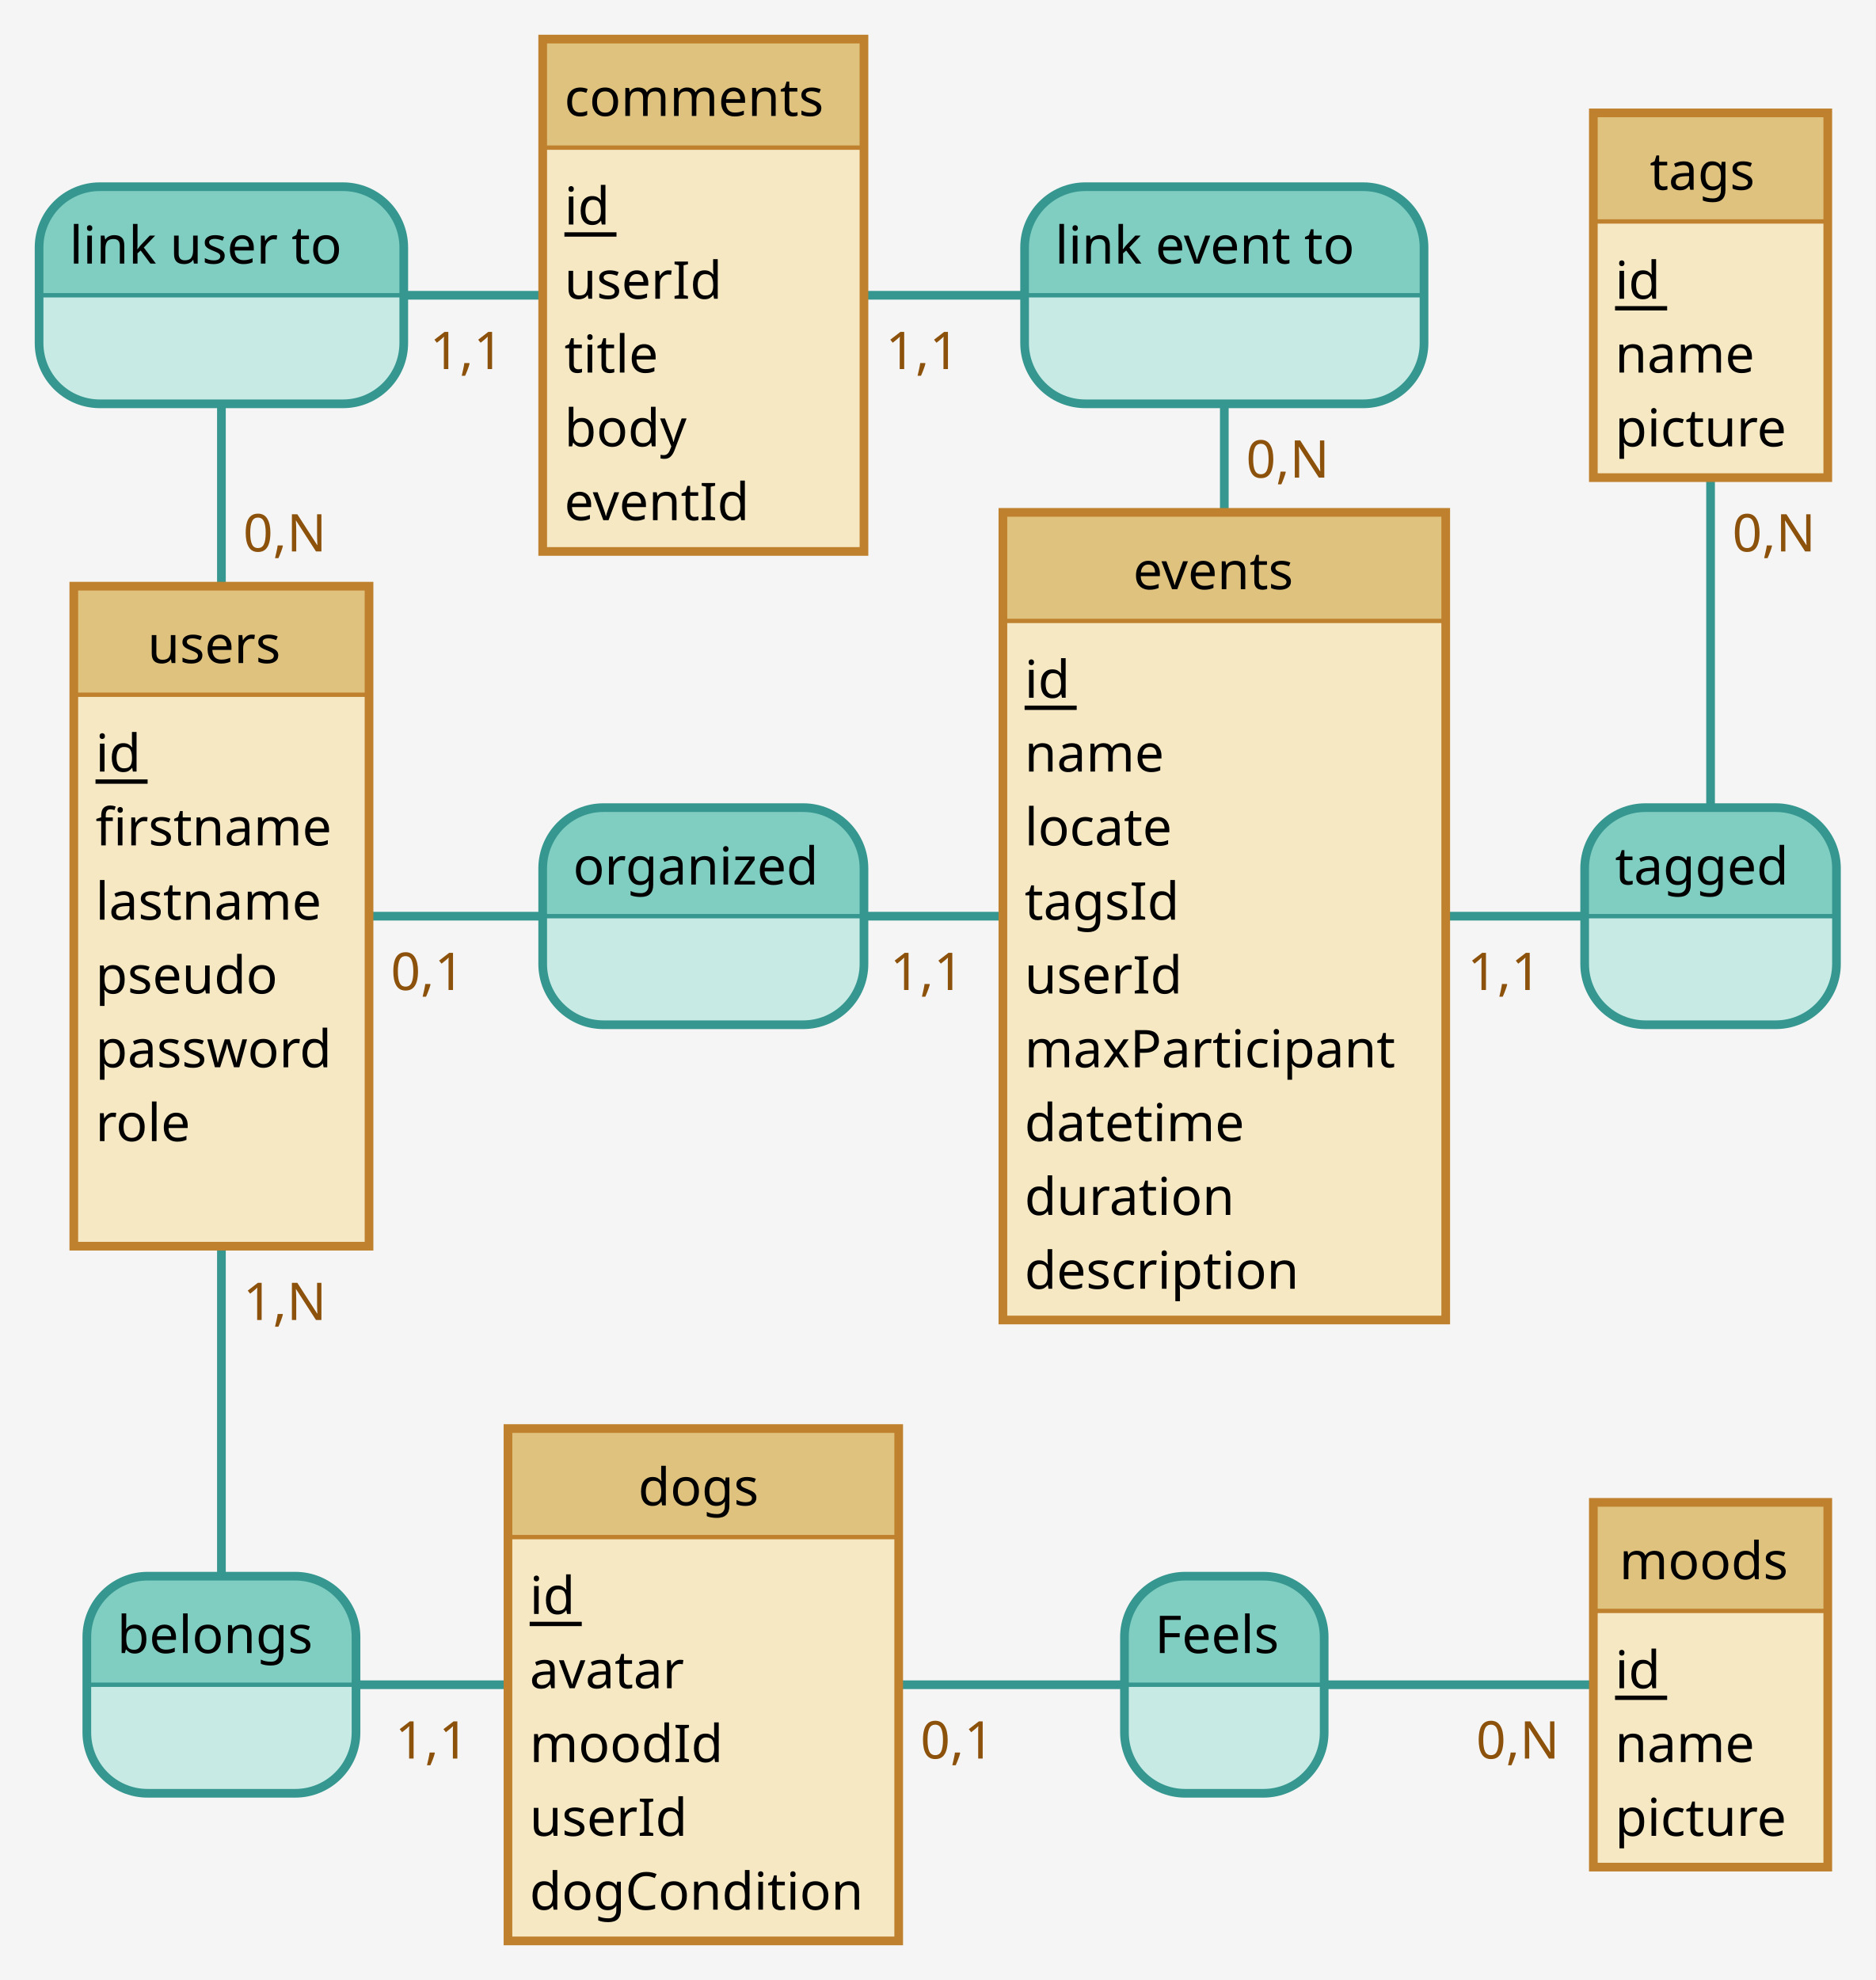
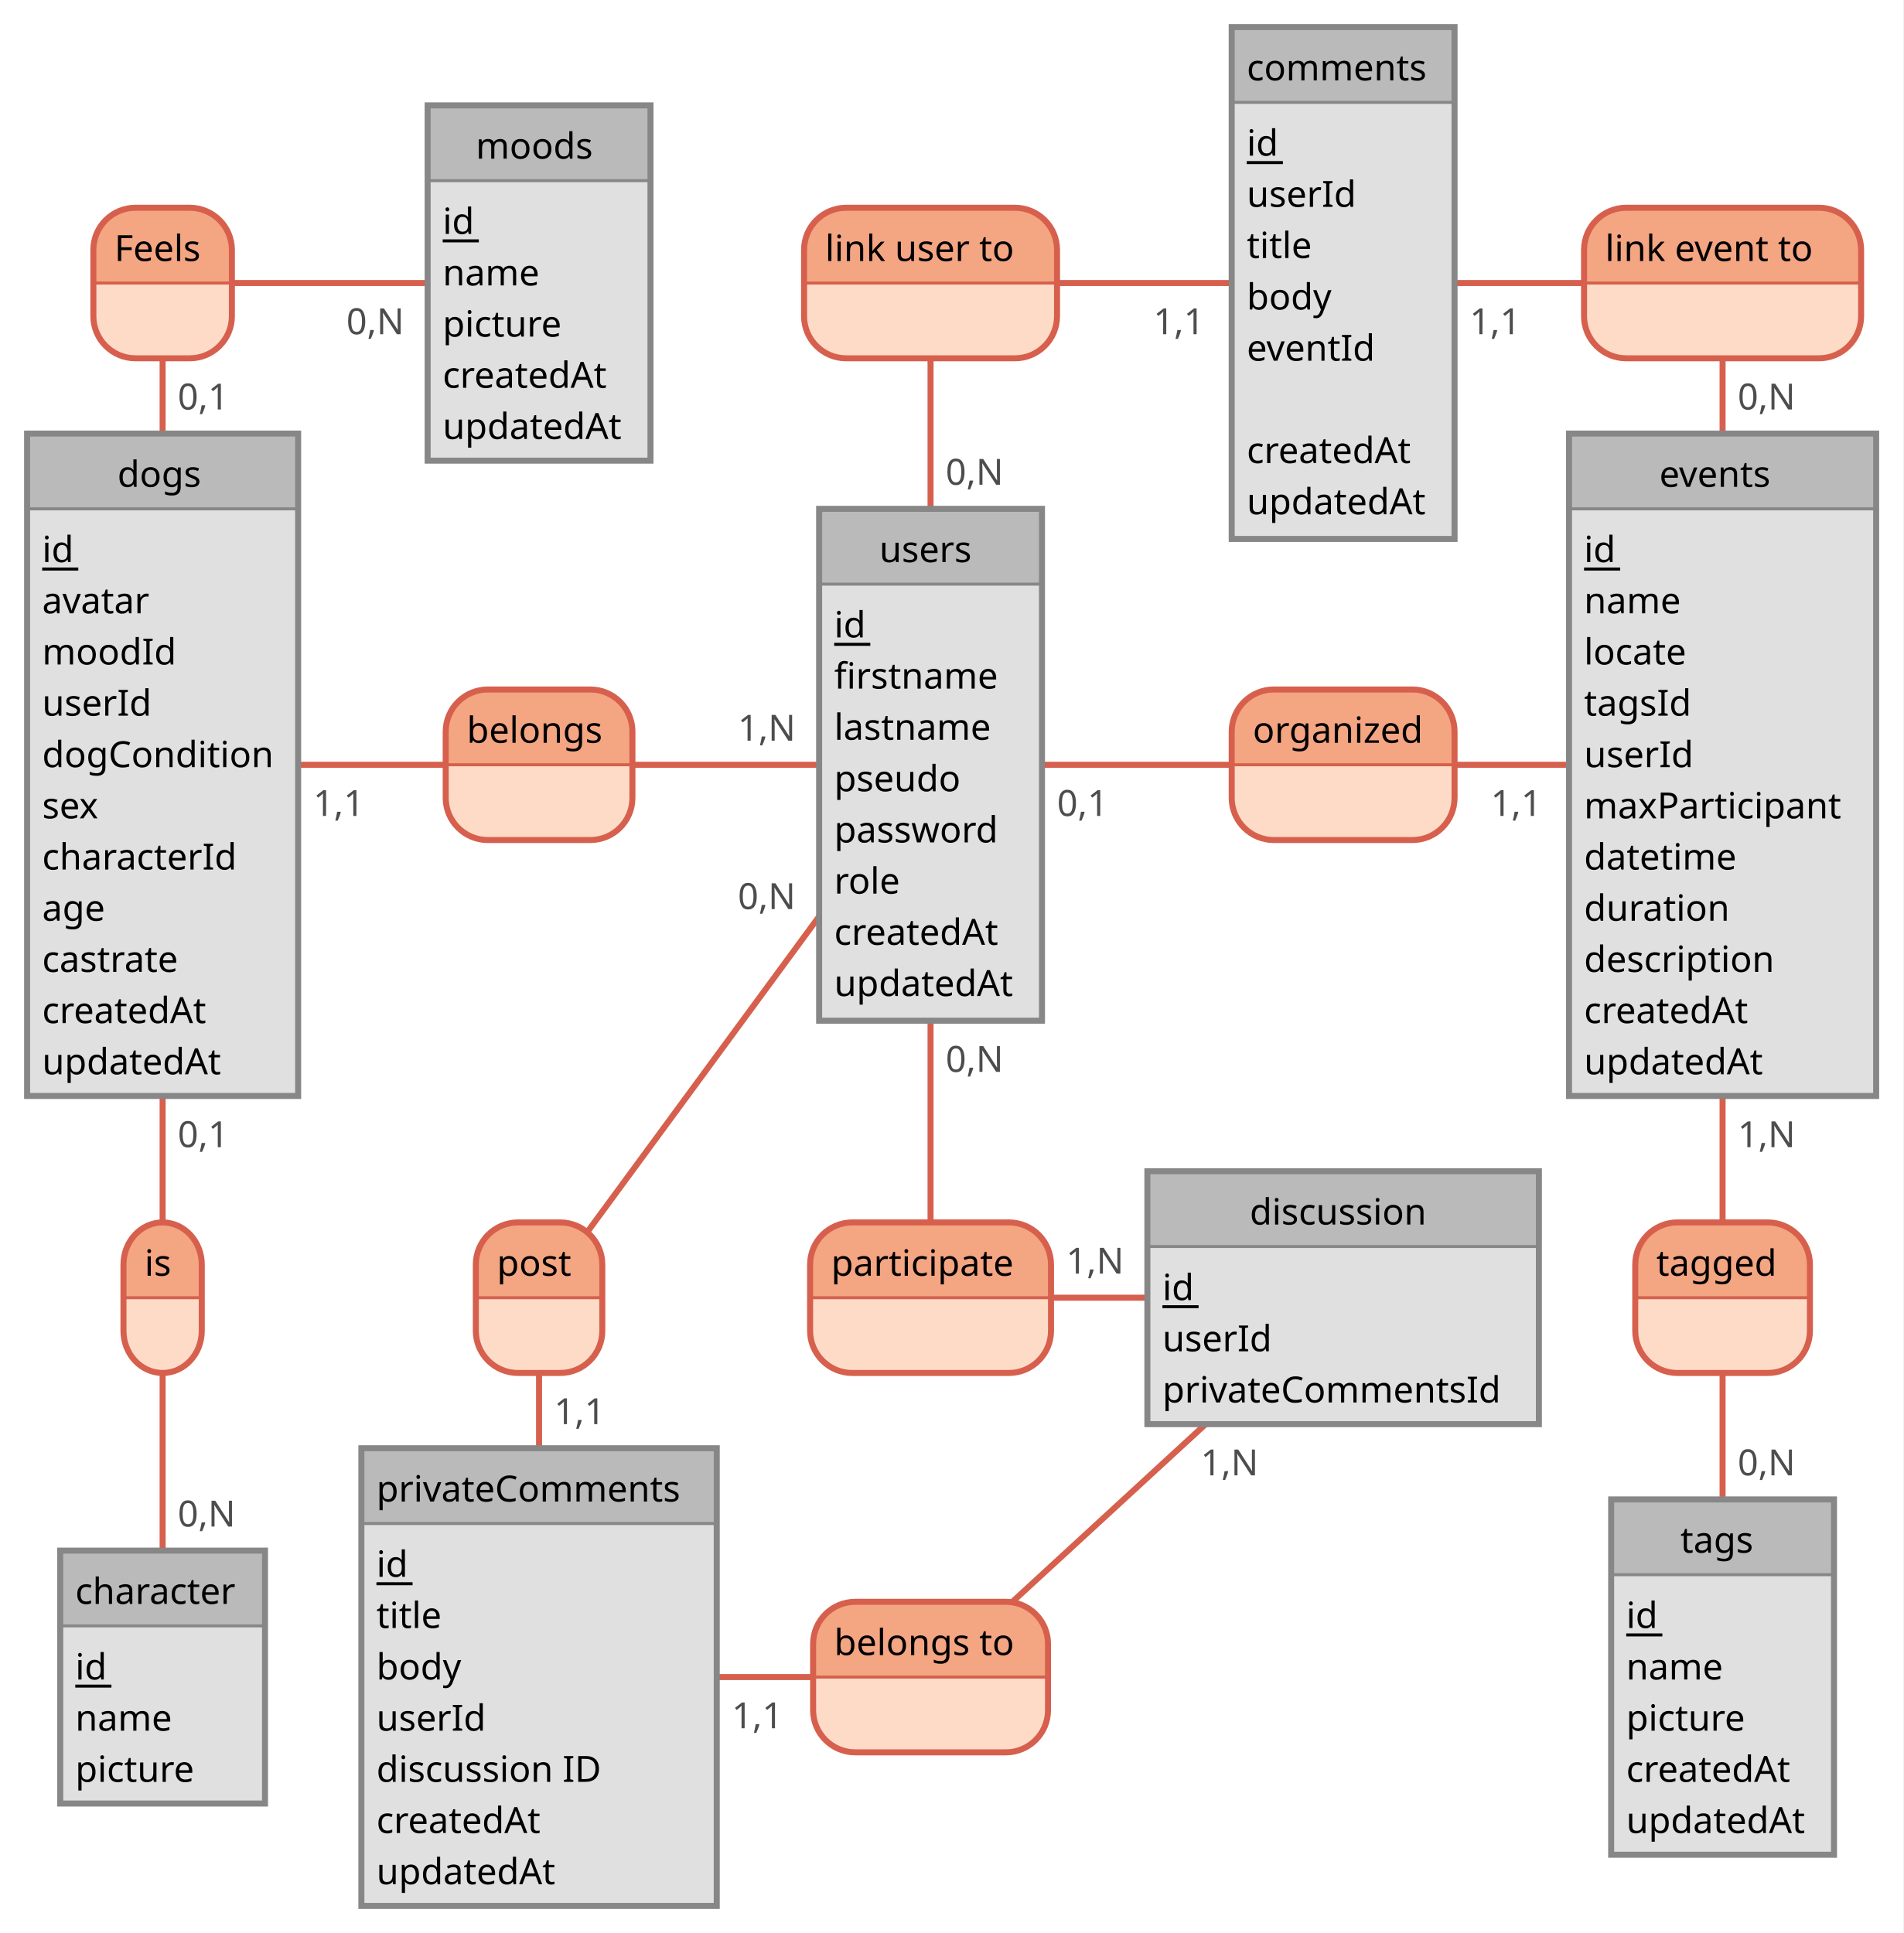
- <svg xmlns="http://www.w3.org/2000/svg" width="432" height="456" view_box="0 0 432 456">\n\n<rect id="frame" x="0" y="0" width="432" height="456" fill="#f5f5f5" stroke="none" stroke-width="0" />
-   <line x1="394" y1="68" x2="394" y2="211" stroke="#35978f" stroke-width="2" />
-   <text x="399.0" y="127" fill="#8c510a" font-family="Verdana" font-size="12">0,N</text>
-   <line x1="282" y1="211" x2="394" y2="211" stroke="#35978f" stroke-width="2" />
-   <text x="338" y="228.0" fill="#8c510a" font-family="Verdana" font-size="12">1,1</text>
+ <svg xmlns="http://www.w3.org/2000/svg" width="632" height="642" view_box="0 0 632 642">\n\n<rect id="frame" x="0" y="0" width="632" height="642" fill="#ffffff" stroke="none" stroke-width="0" />
+   <line x1="572" y1="557" x2="572" y2="431" stroke="#d6604d" stroke-width="2" />
+   <text x="577.0" y="490" fill="#4d4d4d" font-family="Verdana" font-size="12">0,N</text>
+   <line x1="572" y1="254" x2="572" y2="431" stroke="#d6604d" stroke-width="2" />
+   <text x="577.0" y="381" fill="#4d4d4d" font-family="Verdana" font-size="12">1,N</text>
  <g id="association-tagged">
-     <path d="M 409 186 a 14 14 90 0 1 14 14 V 211 h -58 V 200 a 14 14 90 0 1 14 -14" fill="#80cdc1" stroke="#80cdc1" stroke-width="0" />
-     <path d="M 423 211.0 v 11 a 14 14 90 0 1 -14 14 H 379 a 14 14 90 0 1 -14 -14 V 211.0 H 58" fill="#c7eae5" stroke="#c7eae5" stroke-width="0" />
-     <rect x="365" y="186" width="58" height="50" fill="none" rx="14" stroke="#35978f" stroke-width="2" />
-     <line x1="365" y1="211" x2="423" y2="211" stroke="#35978f" stroke-width="1" />
-     <text x="372" y="203.7" fill="#000000" font-family="Verdana" font-size="12">tagged</text>
-   </g>
-   <line x1="51" y1="211" x2="162" y2="211" stroke="#35978f" stroke-width="2" />
-   <text x="90" y="228.0" fill="#8c510a" font-family="Verdana" font-size="12">0,1</text>
-   <line x1="282" y1="211" x2="162" y2="211" stroke="#35978f" stroke-width="2" />
-   <text x="205" y="228.0" fill="#8c510a" font-family="Verdana" font-size="12">1,1</text>
+     <path d="M 587 406 a 14 14 90 0 1 14 14 V 431 h -58 V 420 a 14 14 90 0 1 14 -14" fill="#f4a582" stroke="#f4a582" stroke-width="0" />
+     <path d="M 601 431.0 v 11 a 14 14 90 0 1 -14 14 H 557 a 14 14 90 0 1 -14 -14 V 431.0 H 58" fill="#fddbc7" stroke="#fddbc7" stroke-width="0" />
+     <rect x="543" y="406" width="58" height="50" fill="none" rx="14" stroke="#d6604d" stroke-width="2" />
+     <line x1="543" y1="431" x2="601" y2="431" stroke="#d6604d" stroke-width="1" />
+     <text x="550" y="423.7" fill="#000000" font-family="Verdana" font-size="12">tagged</text>
+   </g>
+   <line x1="446" y1="431" x2="309" y2="557" stroke="#d6604d" stroke-width="2" />
+   <text x="398.68" y="490" fill="#4d4d4d" font-family="Verdana" font-size="12">1,N</text>
+   <line x1="179" y1="557" x2="309" y2="557" stroke="#d6604d" stroke-width="2" />
+   <text x="243" y="574.0" fill="#4d4d4d" font-family="Verdana" font-size="12">1,1</text>
+   <g id="association-belongs to">
+     <path d="M 334 532 a 14 14 90 0 1 14 14 V 557 h -78 V 546 a 14 14 90 0 1 14 -14" fill="#f4a582" stroke="#f4a582" stroke-width="0" />
+     <path d="M 348 557.0 v 11 a 14 14 90 0 1 -14 14 H 284 a 14 14 90 0 1 -14 -14 V 557.0 H 78" fill="#fddbc7" stroke="#fddbc7" stroke-width="0" />
+     <rect x="270" y="532" width="78" height="50" fill="none" rx="14" stroke="#d6604d" stroke-width="2" />
+     <line x1="270" y1="557" x2="348" y2="557" stroke="#d6604d" stroke-width="1" />
+     <text x="277" y="549.7" fill="#000000" font-family="Verdana" font-size="12">belongs to</text>
+   </g>
+   <line x1="54" y1="254" x2="54" y2="431" stroke="#d6604d" stroke-width="2" />
+   <text x="59.0" y="381" fill="#4d4d4d" font-family="Verdana" font-size="12">0,1</text>
+   <line x1="54" y1="557" x2="54" y2="431" stroke="#d6604d" stroke-width="2" />
+   <text x="59.0" y="507" fill="#4d4d4d" font-family="Verdana" font-size="12">0,N</text>
+   <g id="association-is">
+     <path d="M 53 406 a 14 14 90 0 1 14 14 V 431 h -26 V 420 a 14 14 90 0 1 14 -14" fill="#f4a582" stroke="#f4a582" stroke-width="0" />
+     <path d="M 67 431.0 v 11 a 14 14 90 0 1 -14 14 H 55 a 14 14 90 0 1 -14 -14 V 431.0 H 26" fill="#fddbc7" stroke="#fddbc7" stroke-width="0" />
+     <rect x="41" y="406" width="26" height="50" fill="none" rx="14" stroke="#d6604d" stroke-width="2" />
+     <line x1="41" y1="431" x2="67" y2="431" stroke="#d6604d" stroke-width="1" />
+     <text x="48" y="423.7" fill="#000000" font-family="Verdana" font-size="12">is</text>
+   </g>
+   <line x1="309" y1="254" x2="446" y2="254" stroke="#d6604d" stroke-width="2" />
+   <text x="351" y="271.0" fill="#4d4d4d" font-family="Verdana" font-size="12">0,1</text>
+   <line x1="572" y1="254" x2="446" y2="254" stroke="#d6604d" stroke-width="2" />
+   <text x="495" y="271.0" fill="#4d4d4d" font-family="Verdana" font-size="12">1,1</text>
  <g id="association-organized">
-     <path d="M 185 186 a 14 14 90 0 1 14 14 V 211 h -74 V 200 a 14 14 90 0 1 14 -14" fill="#80cdc1" stroke="#80cdc1" stroke-width="0" />
-     <path d="M 199 211.0 v 11 a 14 14 90 0 1 -14 14 H 139 a 14 14 90 0 1 -14 -14 V 211.0 H 74" fill="#c7eae5" stroke="#c7eae5" stroke-width="0" />
-     <rect x="125" y="186" width="74" height="50" fill="none" rx="14" stroke="#35978f" stroke-width="2" />
-     <line x1="125" y1="211" x2="199" y2="211" stroke="#35978f" stroke-width="1" />
-     <text x="132" y="203.7" fill="#000000" font-family="Verdana" font-size="12">organized</text>
-   </g>
-   <line x1="162" y1="388" x2="282" y2="388" stroke="#35978f" stroke-width="2" />
-   <text x="212" y="405.0" fill="#8c510a" font-family="Verdana" font-size="12">0,1</text>
-   <line x1="394" y1="388" x2="282" y2="388" stroke="#35978f" stroke-width="2" />
-   <text x="340" y="405.0" fill="#8c510a" font-family="Verdana" font-size="12">0,N</text>
+     <path d="M 469 229 a 14 14 90 0 1 14 14 V 254 h -74 V 243 a 14 14 90 0 1 14 -14" fill="#f4a582" stroke="#f4a582" stroke-width="0" />
+     <path d="M 483 254.0 v 11 a 14 14 90 0 1 -14 14 H 423 a 14 14 90 0 1 -14 -14 V 254.0 H 74" fill="#fddbc7" stroke="#fddbc7" stroke-width="0" />
+     <rect x="409" y="229" width="74" height="50" fill="none" rx="14" stroke="#d6604d" stroke-width="2" />
+     <line x1="409" y1="254" x2="483" y2="254" stroke="#d6604d" stroke-width="1" />
+     <text x="416" y="246.7" fill="#000000" font-family="Verdana" font-size="12">organized</text>
+   </g>
+   <line x1="54" y1="254" x2="54" y2="94" stroke="#d6604d" stroke-width="2" />
+   <text x="59.0" y="136" fill="#4d4d4d" font-family="Verdana" font-size="12">0,1</text>
+   <line x1="179" y1="94" x2="54" y2="94" stroke="#d6604d" stroke-width="2" />
+   <text x="115" y="111.0" fill="#4d4d4d" font-family="Verdana" font-size="12">0,N</text>
  <g id="association-Feels">
-     <path d="M 291 363 a 14 14 90 0 1 14 14 V 388 h -46 V 377 a 14 14 90 0 1 14 -14" fill="#80cdc1" stroke="#80cdc1" stroke-width="0" />
-     <path d="M 305 388.0 v 11 a 14 14 90 0 1 -14 14 H 273 a 14 14 90 0 1 -14 -14 V 388.0 H 46" fill="#c7eae5" stroke="#c7eae5" stroke-width="0" />
-     <rect x="259" y="363" width="46" height="50" fill="none" rx="14" stroke="#35978f" stroke-width="2" />
-     <line x1="259" y1="388" x2="305" y2="388" stroke="#35978f" stroke-width="1" />
-     <text x="266" y="380.7" fill="#000000" font-family="Verdana" font-size="12">Feels</text>
-   </g>
-   <line x1="51" y1="211" x2="51" y2="388" stroke="#35978f" stroke-width="2" />
-   <text x="56.0" y="304" fill="#8c510a" font-family="Verdana" font-size="12">1,N</text>
-   <line x1="162" y1="388" x2="51" y2="388" stroke="#35978f" stroke-width="2" />
-   <text x="91" y="405.0" fill="#8c510a" font-family="Verdana" font-size="12">1,1</text>
+     <path d="M 63 69 a 14 14 90 0 1 14 14 V 94 h -46 V 83 a 14 14 90 0 1 14 -14" fill="#f4a582" stroke="#f4a582" stroke-width="0" />
+     <path d="M 77 94.0 v 11 a 14 14 90 0 1 -14 14 H 45 a 14 14 90 0 1 -14 -14 V 94.0 H 46" fill="#fddbc7" stroke="#fddbc7" stroke-width="0" />
+     <rect x="31" y="69" width="46" height="50" fill="none" rx="14" stroke="#d6604d" stroke-width="2" />
+     <line x1="31" y1="94" x2="77" y2="94" stroke="#d6604d" stroke-width="1" />
+     <text x="38" y="86.7" fill="#000000" font-family="Verdana" font-size="12">Feels</text>
+   </g>
+   <line x1="309" y1="254" x2="179" y2="254" stroke="#d6604d" stroke-width="2" />
+   <text x="245" y="246.0" fill="#4d4d4d" font-family="Verdana" font-size="12">1,N</text>
+   <line x1="54" y1="254" x2="179" y2="254" stroke="#d6604d" stroke-width="2" />
+   <text x="104" y="271.0" fill="#4d4d4d" font-family="Verdana" font-size="12">1,1</text>
  <g id="association-belongs">
-     <path d="M 68 363 a 14 14 90 0 1 14 14 V 388 h -62 V 377 a 14 14 90 0 1 14 -14" fill="#80cdc1" stroke="#80cdc1" stroke-width="0" />
-     <path d="M 82 388.0 v 11 a 14 14 90 0 1 -14 14 H 34 a 14 14 90 0 1 -14 -14 V 388.0 H 62" fill="#c7eae5" stroke="#c7eae5" stroke-width="0" />
-     <rect x="20" y="363" width="62" height="50" fill="none" rx="14" stroke="#35978f" stroke-width="2" />
-     <line x1="20" y1="388" x2="82" y2="388" stroke="#35978f" stroke-width="1" />
-     <text x="27" y="380.7" fill="#000000" font-family="Verdana" font-size="12">belongs</text>
-   </g>
-   <line x1="162" y1="68" x2="51" y2="68" stroke="#35978f" stroke-width="2" />
-   <text x="99" y="85.0" fill="#8c510a" font-family="Verdana" font-size="12">1,1</text>
-   <line x1="51" y1="211" x2="51" y2="68" stroke="#35978f" stroke-width="2" />
-   <text x="56.0" y="127" fill="#8c510a" font-family="Verdana" font-size="12">0,N</text>
+     <path d="M 196 229 a 14 14 90 0 1 14 14 V 254 h -62 V 243 a 14 14 90 0 1 14 -14" fill="#f4a582" stroke="#f4a582" stroke-width="0" />
+     <path d="M 210 254.0 v 11 a 14 14 90 0 1 -14 14 H 162 a 14 14 90 0 1 -14 -14 V 254.0 H 62" fill="#fddbc7" stroke="#fddbc7" stroke-width="0" />
+     <rect x="148" y="229" width="62" height="50" fill="none" rx="14" stroke="#d6604d" stroke-width="2" />
+     <line x1="148" y1="254" x2="210" y2="254" stroke="#d6604d" stroke-width="1" />
+     <text x="155" y="246.7" fill="#000000" font-family="Verdana" font-size="12">belongs</text>
+   </g>
+   <line x1="446" y1="94" x2="309" y2="94" stroke="#d6604d" stroke-width="2" />
+   <text x="383" y="111.0" fill="#4d4d4d" font-family="Verdana" font-size="12">1,1</text>
+   <line x1="309" y1="254" x2="309" y2="94" stroke="#d6604d" stroke-width="2" />
+   <text x="314.0" y="161" fill="#4d4d4d" font-family="Verdana" font-size="12">0,N</text>
  <g id="association-link user to">
-     <path d="M 79 43 a 14 14 90 0 1 14 14 V 68 h -84 V 57 a 14 14 90 0 1 14 -14" fill="#80cdc1" stroke="#80cdc1" stroke-width="0" />
-     <path d="M 93 68.0 v 11 a 14 14 90 0 1 -14 14 H 23 a 14 14 90 0 1 -14 -14 V 68.0 H 84" fill="#c7eae5" stroke="#c7eae5" stroke-width="0" />
-     <rect x="9" y="43" width="84" height="50" fill="none" rx="14" stroke="#35978f" stroke-width="2" />
-     <line x1="9" y1="68" x2="93" y2="68" stroke="#35978f" stroke-width="1" />
-     <text x="16" y="60.7" fill="#000000" font-family="Verdana" font-size="12">link user to</text>
-   </g>
-   <line x1="162" y1="68" x2="282" y2="68" stroke="#35978f" stroke-width="2" />
-   <text x="204" y="85.0" fill="#8c510a" font-family="Verdana" font-size="12">1,1</text>
-   <line x1="282" y1="211" x2="282" y2="68" stroke="#35978f" stroke-width="2" />
-   <text x="287.0" y="110" fill="#8c510a" font-family="Verdana" font-size="12">0,N</text>
+     <path d="M 337 69 a 14 14 90 0 1 14 14 V 94 h -84 V 83 a 14 14 90 0 1 14 -14" fill="#f4a582" stroke="#f4a582" stroke-width="0" />
+     <path d="M 351 94.0 v 11 a 14 14 90 0 1 -14 14 H 281 a 14 14 90 0 1 -14 -14 V 94.0 H 84" fill="#fddbc7" stroke="#fddbc7" stroke-width="0" />
+     <rect x="267" y="69" width="84" height="50" fill="none" rx="14" stroke="#d6604d" stroke-width="2" />
+     <line x1="267" y1="94" x2="351" y2="94" stroke="#d6604d" stroke-width="1" />
+     <text x="274" y="86.7" fill="#000000" font-family="Verdana" font-size="12">link user to</text>
+   </g>
+   <line x1="446" y1="94" x2="572" y2="94" stroke="#d6604d" stroke-width="2" />
+   <text x="488" y="111.0" fill="#4d4d4d" font-family="Verdana" font-size="12">1,1</text>
+   <line x1="572" y1="254" x2="572" y2="94" stroke="#d6604d" stroke-width="2" />
+   <text x="577.0" y="136" fill="#4d4d4d" font-family="Verdana" font-size="12">0,N</text>
  <g id="association-link event to">
-     <path d="M 314 43 a 14 14 90 0 1 14 14 V 68 h -92 V 57 a 14 14 90 0 1 14 -14" fill="#80cdc1" stroke="#80cdc1" stroke-width="0" />
-     <path d="M 328 68.0 v 11 a 14 14 90 0 1 -14 14 H 250 a 14 14 90 0 1 -14 -14 V 68.0 H 92" fill="#c7eae5" stroke="#c7eae5" stroke-width="0" />
-     <rect x="236" y="43" width="92" height="50" fill="none" rx="14" stroke="#35978f" stroke-width="2" />
-     <line x1="236" y1="68" x2="328" y2="68" stroke="#35978f" stroke-width="1" />
-     <text x="243" y="60.7" fill="#000000" font-family="Verdana" font-size="12">link event to</text>
+     <path d="M 604 69 a 14 14 90 0 1 14 14 V 94 h -92 V 83 a 14 14 90 0 1 14 -14" fill="#f4a582" stroke="#f4a582" stroke-width="0" />
+     <path d="M 618 94.0 v 11 a 14 14 90 0 1 -14 14 H 540 a 14 14 90 0 1 -14 -14 V 94.0 H 92" fill="#fddbc7" stroke="#fddbc7" stroke-width="0" />
+     <rect x="526" y="69" width="92" height="50" fill="none" rx="14" stroke="#d6604d" stroke-width="2" />
+     <line x1="526" y1="94" x2="618" y2="94" stroke="#d6604d" stroke-width="1" />
+     <text x="533" y="86.7" fill="#000000" font-family="Verdana" font-size="12">link event to</text>
+   </g>
+   <line x1="446" y1="431" x2="309" y2="431" stroke="#d6604d" stroke-width="2" />
+   <text x="354" y="423.0" fill="#4d4d4d" font-family="Verdana" font-size="12">1,N</text>
+   <line x1="309" y1="254" x2="309" y2="431" stroke="#d6604d" stroke-width="2" />
+   <text x="314.0" y="356" fill="#4d4d4d" font-family="Verdana" font-size="12">0,N</text>
+   <g id="association-participate">
+     <path d="M 335 406 a 14 14 90 0 1 14 14 V 431 h -80 V 420 a 14 14 90 0 1 14 -14" fill="#f4a582" stroke="#f4a582" stroke-width="0" />
+     <path d="M 349 431.0 v 11 a 14 14 90 0 1 -14 14 H 283 a 14 14 90 0 1 -14 -14 V 431.0 H 80" fill="#fddbc7" stroke="#fddbc7" stroke-width="0" />
+     <rect x="269" y="406" width="80" height="50" fill="none" rx="14" stroke="#d6604d" stroke-width="2" />
+     <line x1="269" y1="431" x2="349" y2="431" stroke="#d6604d" stroke-width="1" />
+     <text x="276" y="423.7" fill="#000000" font-family="Verdana" font-size="12">participate</text>
+   </g>
+   <line x1="179" y1="557" x2="179" y2="431" stroke="#d6604d" stroke-width="2" />
+   <text x="184.0" y="473" fill="#4d4d4d" font-family="Verdana" font-size="12">1,1</text>
+   <line x1="309" y1="254" x2="179" y2="431" stroke="#d6604d" stroke-width="2" />
+   <text x="245" y="301.935" fill="#4d4d4d" font-family="Verdana" font-size="12">0,N</text>
+   <g id="association-post">
+     <path d="M 186 406 a 14 14 90 0 1 14 14 V 431 h -42 V 420 a 14 14 90 0 1 14 -14" fill="#f4a582" stroke="#f4a582" stroke-width="0" />
+     <path d="M 200 431.0 v 11 a 14 14 90 0 1 -14 14 H 172 a 14 14 90 0 1 -14 -14 V 431.0 H 42" fill="#fddbc7" stroke="#fddbc7" stroke-width="0" />
+     <rect x="158" y="406" width="42" height="50" fill="none" rx="14" stroke="#d6604d" stroke-width="2" />
+     <line x1="158" y1="431" x2="200" y2="431" stroke="#d6604d" stroke-width="1" />
+     <text x="165" y="423.7" fill="#000000" font-family="Verdana" font-size="12">post</text>
  </g>
  <g id="entity-users">
    <g id="frame-users">
-       <rect x="17" y="135" width="68" height="25" fill="#dfc27d" stroke="#dfc27d" stroke-width="0" />
-       <rect x="17" y="160.0" width="68" height="127" fill="#f6e8c3" stroke="#f6e8c3" stroke-width="0" />
-       <rect x="17" y="135" width="68" height="152" fill="none" stroke="#bf812d" stroke-width="2" />
-       <line x1="17" y1="160" x2="85" y2="160" stroke="#bf812d" stroke-width="1" />
-     </g>
-     <text x="34" y="152.7" fill="#000000" font-family="Verdana" font-size="12">users</text>
-     <text x="22" y="177.7" fill="#000000" font-family="Verdana" font-size="12">id</text>
-     <line x1="22" y1="180" x2="34" y2="180" stroke="#000000" stroke-width="1" />
-     <text x="22" y="194.7" fill="#000000" font-family="Verdana" font-size="12">firstname</text>
-     <text x="22" y="211.8" fill="#000000" font-family="Verdana" font-size="12">lastname</text>
-     <text x="22" y="228.8" fill="#000000" font-family="Verdana" font-size="12">pseudo</text>
-     <text x="22" y="245.8" fill="#000000" font-family="Verdana" font-size="12">password</text>
-     <text x="22" y="262.8" fill="#000000" font-family="Verdana" font-size="12">role</text>
+       <rect x="272" y="169" width="74" height="25" fill="#bababa" stroke="#bababa" stroke-width="0" />
+       <rect x="272" y="194.0" width="74" height="145" fill="#e0e0e0" stroke="#e0e0e0" stroke-width="0" />
+       <rect x="272" y="169" width="74" height="170" fill="none" stroke="#878787" stroke-width="2" />
+       <line x1="272" y1="194" x2="346" y2="194" stroke="#878787" stroke-width="1" />
+     </g>
+     <text x="292" y="186.7" fill="#000000" font-family="Verdana" font-size="12">users</text>
+     <text x="277" y="211.7" fill="#000000" font-family="Verdana" font-size="12">id</text>
+     <line x1="277" y1="214" x2="289" y2="214" stroke="#000000" stroke-width="1" />
+     <text x="277" y="228.7" fill="#000000" font-family="Verdana" font-size="12">firstname</text>
+     <text x="277" y="245.7" fill="#000000" font-family="Verdana" font-size="12">lastname</text>
+     <text x="277" y="262.8" fill="#000000" font-family="Verdana" font-size="12">pseudo</text>
+     <text x="277" y="279.8" fill="#000000" font-family="Verdana" font-size="12">password</text>
+     <text x="277" y="296.8" fill="#000000" font-family="Verdana" font-size="12">role</text>
+     <text x="277" y="313.8" fill="#000000" font-family="Verdana" font-size="12">createdAt</text>
+     <text x="277" y="330.8" fill="#000000" font-family="Verdana" font-size="12">updatedAt</text>
  </g>
  <g id="entity-tags">
    <g id="frame-tags">
-       <rect x="367" y="26" width="54" height="25" fill="#dfc27d" stroke="#dfc27d" stroke-width="0" />
-       <rect x="367" y="51.0" width="54" height="59" fill="#f6e8c3" stroke="#f6e8c3" stroke-width="0" />
-       <rect x="367" y="26" width="54" height="84" fill="none" stroke="#bf812d" stroke-width="2" />
-       <line x1="367" y1="51" x2="421" y2="51" stroke="#bf812d" stroke-width="1" />
-     </g>
-     <text x="380" y="43.7" fill="#000000" font-family="Verdana" font-size="12">tags</text>
-     <text x="372" y="68.8" fill="#000000" font-family="Verdana" font-size="12">id</text>
-     <line x1="372" y1="71" x2="384" y2="71" stroke="#000000" stroke-width="1" />
-     <text x="372" y="85.8" fill="#000000" font-family="Verdana" font-size="12">name</text>
-     <text x="372" y="102.8" fill="#000000" font-family="Verdana" font-size="12">picture</text>
+       <rect x="535" y="498" width="74" height="25" fill="#bababa" stroke="#bababa" stroke-width="0" />
+       <rect x="535" y="523.0" width="74" height="93" fill="#e0e0e0" stroke="#e0e0e0" stroke-width="0" />
+       <rect x="535" y="498" width="74" height="118" fill="none" stroke="#878787" stroke-width="2" />
+       <line x1="535" y1="523" x2="609" y2="523" stroke="#878787" stroke-width="1" />
+     </g>
+     <text x="558" y="515.7" fill="#000000" font-family="Verdana" font-size="12">tags</text>
+     <text x="540" y="540.7" fill="#000000" font-family="Verdana" font-size="12">id</text>
+     <line x1="540" y1="543" x2="552" y2="543" stroke="#000000" stroke-width="1" />
+     <text x="540" y="557.8" fill="#000000" font-family="Verdana" font-size="12">name</text>
+     <text x="540" y="574.8" fill="#000000" font-family="Verdana" font-size="12">picture</text>
+     <text x="540" y="591.8" fill="#000000" font-family="Verdana" font-size="12">createdAt</text>
+     <text x="540" y="608.8" fill="#000000" font-family="Verdana" font-size="12">updatedAt</text>
+   </g>
+   <g id="entity-discussion">
+     <g id="frame-discussion">
+       <rect x="381" y="389" width="130" height="25" fill="#bababa" stroke="#bababa" stroke-width="0" />
+       <rect x="381" y="414.0" width="130" height="59" fill="#e0e0e0" stroke="#e0e0e0" stroke-width="0" />
+       <rect x="381" y="389" width="130" height="84" fill="none" stroke="#878787" stroke-width="2" />
+       <line x1="381" y1="414" x2="511" y2="414" stroke="#878787" stroke-width="1" />
+     </g>
+     <text x="415" y="406.7" fill="#000000" font-family="Verdana" font-size="12">discussion</text>
+     <text x="386" y="431.8" fill="#000000" font-family="Verdana" font-size="12">id</text>
+     <line x1="386" y1="434" x2="398" y2="434" stroke="#000000" stroke-width="1" />
+     <text x="386" y="448.8" fill="#000000" font-family="Verdana" font-size="12">userId</text>
+     <text x="386" y="465.8" fill="#000000" font-family="Verdana" font-size="12">privateCommentsId</text>
+   </g>
+   <g id="entity-character">
+     <g id="frame-character">
+       <rect x="20" y="515" width="68" height="25" fill="#bababa" stroke="#bababa" stroke-width="0" />
+       <rect x="20" y="540.0" width="68" height="59" fill="#e0e0e0" stroke="#e0e0e0" stroke-width="0" />
+       <rect x="20" y="515" width="68" height="84" fill="none" stroke="#878787" stroke-width="2" />
+       <line x1="20" y1="540" x2="88" y2="540" stroke="#878787" stroke-width="1" />
+     </g>
+     <text x="25" y="532.7" fill="#000000" font-family="Verdana" font-size="12">character</text>
+     <text x="25" y="557.8" fill="#000000" font-family="Verdana" font-size="12">id</text>
+     <line x1="25" y1="560" x2="37" y2="560" stroke="#000000" stroke-width="1" />
+     <text x="25" y="574.8" fill="#000000" font-family="Verdana" font-size="12">name</text>
+     <text x="25" y="591.8" fill="#000000" font-family="Verdana" font-size="12">picture</text>
  </g>
  <g id="entity-comments">
    <g id="frame-comments">
-       <rect x="125" y="9" width="74" height="25" fill="#dfc27d" stroke="#dfc27d" stroke-width="0" />
-       <rect x="125" y="34.0" width="74" height="93" fill="#f6e8c3" stroke="#f6e8c3" stroke-width="0" />
-       <rect x="125" y="9" width="74" height="118" fill="none" stroke="#bf812d" stroke-width="2" />
-       <line x1="125" y1="34" x2="199" y2="34" stroke="#bf812d" stroke-width="1" />
-     </g>
-     <text x="130" y="26.7" fill="#000000" font-family="Verdana" font-size="12">comments</text>
-     <text x="130" y="51.7" fill="#000000" font-family="Verdana" font-size="12">id</text>
-     <line x1="130" y1="54" x2="142" y2="54" stroke="#000000" stroke-width="1" />
-     <text x="130" y="68.8" fill="#000000" font-family="Verdana" font-size="12">userId</text>
-     <text x="130" y="85.8" fill="#000000" font-family="Verdana" font-size="12">title</text>
-     <text x="130" y="102.8" fill="#000000" font-family="Verdana" font-size="12">body</text>
-     <text x="130" y="119.8" fill="#000000" font-family="Verdana" font-size="12">eventId</text>
+       <rect x="409" y="9" width="74" height="25" fill="#bababa" stroke="#bababa" stroke-width="0" />
+       <rect x="409" y="34.0" width="74" height="145" fill="#e0e0e0" stroke="#e0e0e0" stroke-width="0" />
+       <rect x="409" y="9" width="74" height="170" fill="none" stroke="#878787" stroke-width="2" />
+       <line x1="409" y1="34" x2="483" y2="34" stroke="#878787" stroke-width="1" />
+     </g>
+     <text x="414" y="26.7" fill="#000000" font-family="Verdana" font-size="12">comments</text>
+     <text x="414" y="51.7" fill="#000000" font-family="Verdana" font-size="12">id</text>
+     <line x1="414" y1="54" x2="426" y2="54" stroke="#000000" stroke-width="1" />
+     <text x="414" y="68.7" fill="#000000" font-family="Verdana" font-size="12">userId</text>
+     <text x="414" y="85.7" fill="#000000" font-family="Verdana" font-size="12">title</text>
+     <text x="414" y="102.8" fill="#000000" font-family="Verdana" font-size="12">body</text>
+     <text x="414" y="119.8" fill="#000000" font-family="Verdana" font-size="12">eventId</text>
+     <text x="414" y="153.8" fill="#000000" font-family="Verdana" font-size="12">createdAt</text>
+     <text x="414" y="170.8" fill="#000000" font-family="Verdana" font-size="12">updatedAt</text>
  </g>
  <g id="entity-dogs">
    <g id="frame-dogs">
-       <rect x="117" y="329" width="90" height="25" fill="#dfc27d" stroke="#dfc27d" stroke-width="0" />
-       <rect x="117" y="354.0" width="90" height="93" fill="#f6e8c3" stroke="#f6e8c3" stroke-width="0" />
-       <rect x="117" y="329" width="90" height="118" fill="none" stroke="#bf812d" stroke-width="2" />
-       <line x1="117" y1="354" x2="207" y2="354" stroke="#bf812d" stroke-width="1" />
-     </g>
-     <text x="147" y="346.7" fill="#000000" font-family="Verdana" font-size="12">dogs</text>
-     <text x="122" y="371.7" fill="#000000" font-family="Verdana" font-size="12">id</text>
-     <line x1="122" y1="374" x2="134" y2="374" stroke="#000000" stroke-width="1" />
-     <text x="122" y="388.8" fill="#000000" font-family="Verdana" font-size="12">avatar</text>
-     <text x="122" y="405.8" fill="#000000" font-family="Verdana" font-size="12">moodId</text>
-     <text x="122" y="422.8" fill="#000000" font-family="Verdana" font-size="12">userId</text>
-     <text x="122" y="439.8" fill="#000000" font-family="Verdana" font-size="12">dogCondition</text>
+       <rect x="9" y="144" width="90" height="25" fill="#bababa" stroke="#bababa" stroke-width="0" />
+       <rect x="9" y="169.0" width="90" height="195" fill="#e0e0e0" stroke="#e0e0e0" stroke-width="0" />
+       <rect x="9" y="144" width="90" height="220" fill="none" stroke="#878787" stroke-width="2" />
+       <line x1="9" y1="169" x2="99" y2="169" stroke="#878787" stroke-width="1" />
+     </g>
+     <text x="39" y="161.7" fill="#000000" font-family="Verdana" font-size="12">dogs</text>
+     <text x="14" y="186.7" fill="#000000" font-family="Verdana" font-size="12">id</text>
+     <line x1="14" y1="189" x2="26" y2="189" stroke="#000000" stroke-width="1" />
+     <text x="14" y="203.7" fill="#000000" font-family="Verdana" font-size="12">avatar</text>
+     <text x="14" y="220.7" fill="#000000" font-family="Verdana" font-size="12">moodId</text>
+     <text x="14" y="237.7" fill="#000000" font-family="Verdana" font-size="12">userId</text>
+     <text x="14" y="254.8" fill="#000000" font-family="Verdana" font-size="12">dogCondition</text>
+     <text x="14" y="271.8" fill="#000000" font-family="Verdana" font-size="12">sex</text>
+     <text x="14" y="288.8" fill="#000000" font-family="Verdana" font-size="12">characterId</text>
+     <text x="14" y="305.8" fill="#000000" font-family="Verdana" font-size="12">age</text>
+     <text x="14" y="322.8" fill="#000000" font-family="Verdana" font-size="12">castrate</text>
+     <text x="14" y="339.8" fill="#000000" font-family="Verdana" font-size="12">createdAt</text>
+     <text x="14" y="356.8" fill="#000000" font-family="Verdana" font-size="12">updatedAt</text>
+   </g>
+   <g id="entity-privateComments">
+     <g id="frame-privateComments">
+       <rect x="120" y="481" width="118" height="25" fill="#bababa" stroke="#bababa" stroke-width="0" />
+       <rect x="120" y="506.0" width="118" height="127" fill="#e0e0e0" stroke="#e0e0e0" stroke-width="0" />
+       <rect x="120" y="481" width="118" height="152" fill="none" stroke="#878787" stroke-width="2" />
+       <line x1="120" y1="506" x2="238" y2="506" stroke="#878787" stroke-width="1" />
+     </g>
+     <text x="125" y="498.7" fill="#000000" font-family="Verdana" font-size="12">privateComments</text>
+     <text x="125" y="523.7" fill="#000000" font-family="Verdana" font-size="12">id</text>
+     <line x1="125" y1="526" x2="137" y2="526" stroke="#000000" stroke-width="1" />
+     <text x="125" y="540.7" fill="#000000" font-family="Verdana" font-size="12">title</text>
+     <text x="125" y="557.8" fill="#000000" font-family="Verdana" font-size="12">body</text>
+     <text x="125" y="574.8" fill="#000000" font-family="Verdana" font-size="12">userId</text>
+     <text x="125" y="591.8" fill="#000000" font-family="Verdana" font-size="12">discussion ID</text>
+     <text x="125" y="608.8" fill="#000000" font-family="Verdana" font-size="12">createdAt</text>
+     <text x="125" y="625.8" fill="#000000" font-family="Verdana" font-size="12">updatedAt</text>
  </g>
  <g id="entity-moods">
    <g id="frame-moods">
-       <rect x="367" y="346" width="54" height="25" fill="#dfc27d" stroke="#dfc27d" stroke-width="0" />
-       <rect x="367" y="371.0" width="54" height="59" fill="#f6e8c3" stroke="#f6e8c3" stroke-width="0" />
-       <rect x="367" y="346" width="54" height="84" fill="none" stroke="#bf812d" stroke-width="2" />
-       <line x1="367" y1="371" x2="421" y2="371" stroke="#bf812d" stroke-width="1" />
-     </g>
-     <text x="373" y="363.7" fill="#000000" font-family="Verdana" font-size="12">moods</text>
-     <text x="372" y="388.8" fill="#000000" font-family="Verdana" font-size="12">id</text>
-     <line x1="372" y1="391" x2="384" y2="391" stroke="#000000" stroke-width="1" />
-     <text x="372" y="405.8" fill="#000000" font-family="Verdana" font-size="12">name</text>
-     <text x="372" y="422.8" fill="#000000" font-family="Verdana" font-size="12">picture</text>
+       <rect x="142" y="35" width="74" height="25" fill="#bababa" stroke="#bababa" stroke-width="0" />
+       <rect x="142" y="60.0" width="74" height="93" fill="#e0e0e0" stroke="#e0e0e0" stroke-width="0" />
+       <rect x="142" y="35" width="74" height="118" fill="none" stroke="#878787" stroke-width="2" />
+       <line x1="142" y1="60" x2="216" y2="60" stroke="#878787" stroke-width="1" />
+     </g>
+     <text x="158" y="52.7" fill="#000000" font-family="Verdana" font-size="12">moods</text>
+     <text x="147" y="77.7" fill="#000000" font-family="Verdana" font-size="12">id</text>
+     <line x1="147" y1="80" x2="159" y2="80" stroke="#000000" stroke-width="1" />
+     <text x="147" y="94.8" fill="#000000" font-family="Verdana" font-size="12">name</text>
+     <text x="147" y="111.8" fill="#000000" font-family="Verdana" font-size="12">picture</text>
+     <text x="147" y="128.8" fill="#000000" font-family="Verdana" font-size="12">createdAt</text>
+     <text x="147" y="145.8" fill="#000000" font-family="Verdana" font-size="12">updatedAt</text>
  </g>
  <g id="entity-events">
    <g id="frame-events">
-       <rect x="231" y="118" width="102" height="25" fill="#dfc27d" stroke="#dfc27d" stroke-width="0" />
-       <rect x="231" y="143.0" width="102" height="161" fill="#f6e8c3" stroke="#f6e8c3" stroke-width="0" />
-       <rect x="231" y="118" width="102" height="186" fill="none" stroke="#bf812d" stroke-width="2" />
-       <line x1="231" y1="143" x2="333" y2="143" stroke="#bf812d" stroke-width="1" />
-     </g>
-     <text x="261" y="135.7" fill="#000000" font-family="Verdana" font-size="12">events</text>
-     <text x="236" y="160.7" fill="#000000" font-family="Verdana" font-size="12">id</text>
-     <line x1="236" y1="163" x2="248" y2="163" stroke="#000000" stroke-width="1" />
-     <text x="236" y="177.7" fill="#000000" font-family="Verdana" font-size="12">name</text>
-     <text x="236" y="194.7" fill="#000000" font-family="Verdana" font-size="12">locate</text>
-     <text x="236" y="211.8" fill="#000000" font-family="Verdana" font-size="12">tagsId</text>
-     <text x="236" y="228.8" fill="#000000" font-family="Verdana" font-size="12">userId</text>
-     <text x="236" y="245.8" fill="#000000" font-family="Verdana" font-size="12">maxParticipant</text>
-     <text x="236" y="262.8" fill="#000000" font-family="Verdana" font-size="12">datetime</text>
-     <text x="236" y="279.8" fill="#000000" font-family="Verdana" font-size="12">duration</text>
-     <text x="236" y="296.8" fill="#000000" font-family="Verdana" font-size="12">description</text>
+       <rect x="521" y="144" width="102" height="25" fill="#bababa" stroke="#bababa" stroke-width="0" />
+       <rect x="521" y="169.0" width="102" height="195" fill="#e0e0e0" stroke="#e0e0e0" stroke-width="0" />
+       <rect x="521" y="144" width="102" height="220" fill="none" stroke="#878787" stroke-width="2" />
+       <line x1="521" y1="169" x2="623" y2="169" stroke="#878787" stroke-width="1" />
+     </g>
+     <text x="551" y="161.7" fill="#000000" font-family="Verdana" font-size="12">events</text>
+     <text x="526" y="186.7" fill="#000000" font-family="Verdana" font-size="12">id</text>
+     <line x1="526" y1="189" x2="538" y2="189" stroke="#000000" stroke-width="1" />
+     <text x="526" y="203.7" fill="#000000" font-family="Verdana" font-size="12">name</text>
+     <text x="526" y="220.7" fill="#000000" font-family="Verdana" font-size="12">locate</text>
+     <text x="526" y="237.7" fill="#000000" font-family="Verdana" font-size="12">tagsId</text>
+     <text x="526" y="254.8" fill="#000000" font-family="Verdana" font-size="12">userId</text>
+     <text x="526" y="271.8" fill="#000000" font-family="Verdana" font-size="12">maxParticipant</text>
+     <text x="526" y="288.8" fill="#000000" font-family="Verdana" font-size="12">datetime</text>
+     <text x="526" y="305.8" fill="#000000" font-family="Verdana" font-size="12">duration</text>
+     <text x="526" y="322.8" fill="#000000" font-family="Verdana" font-size="12">description</text>
+     <text x="526" y="339.8" fill="#000000" font-family="Verdana" font-size="12">createdAt</text>
+     <text x="526" y="356.8" fill="#000000" font-family="Verdana" font-size="12">updatedAt</text>
  </g>
</svg>
